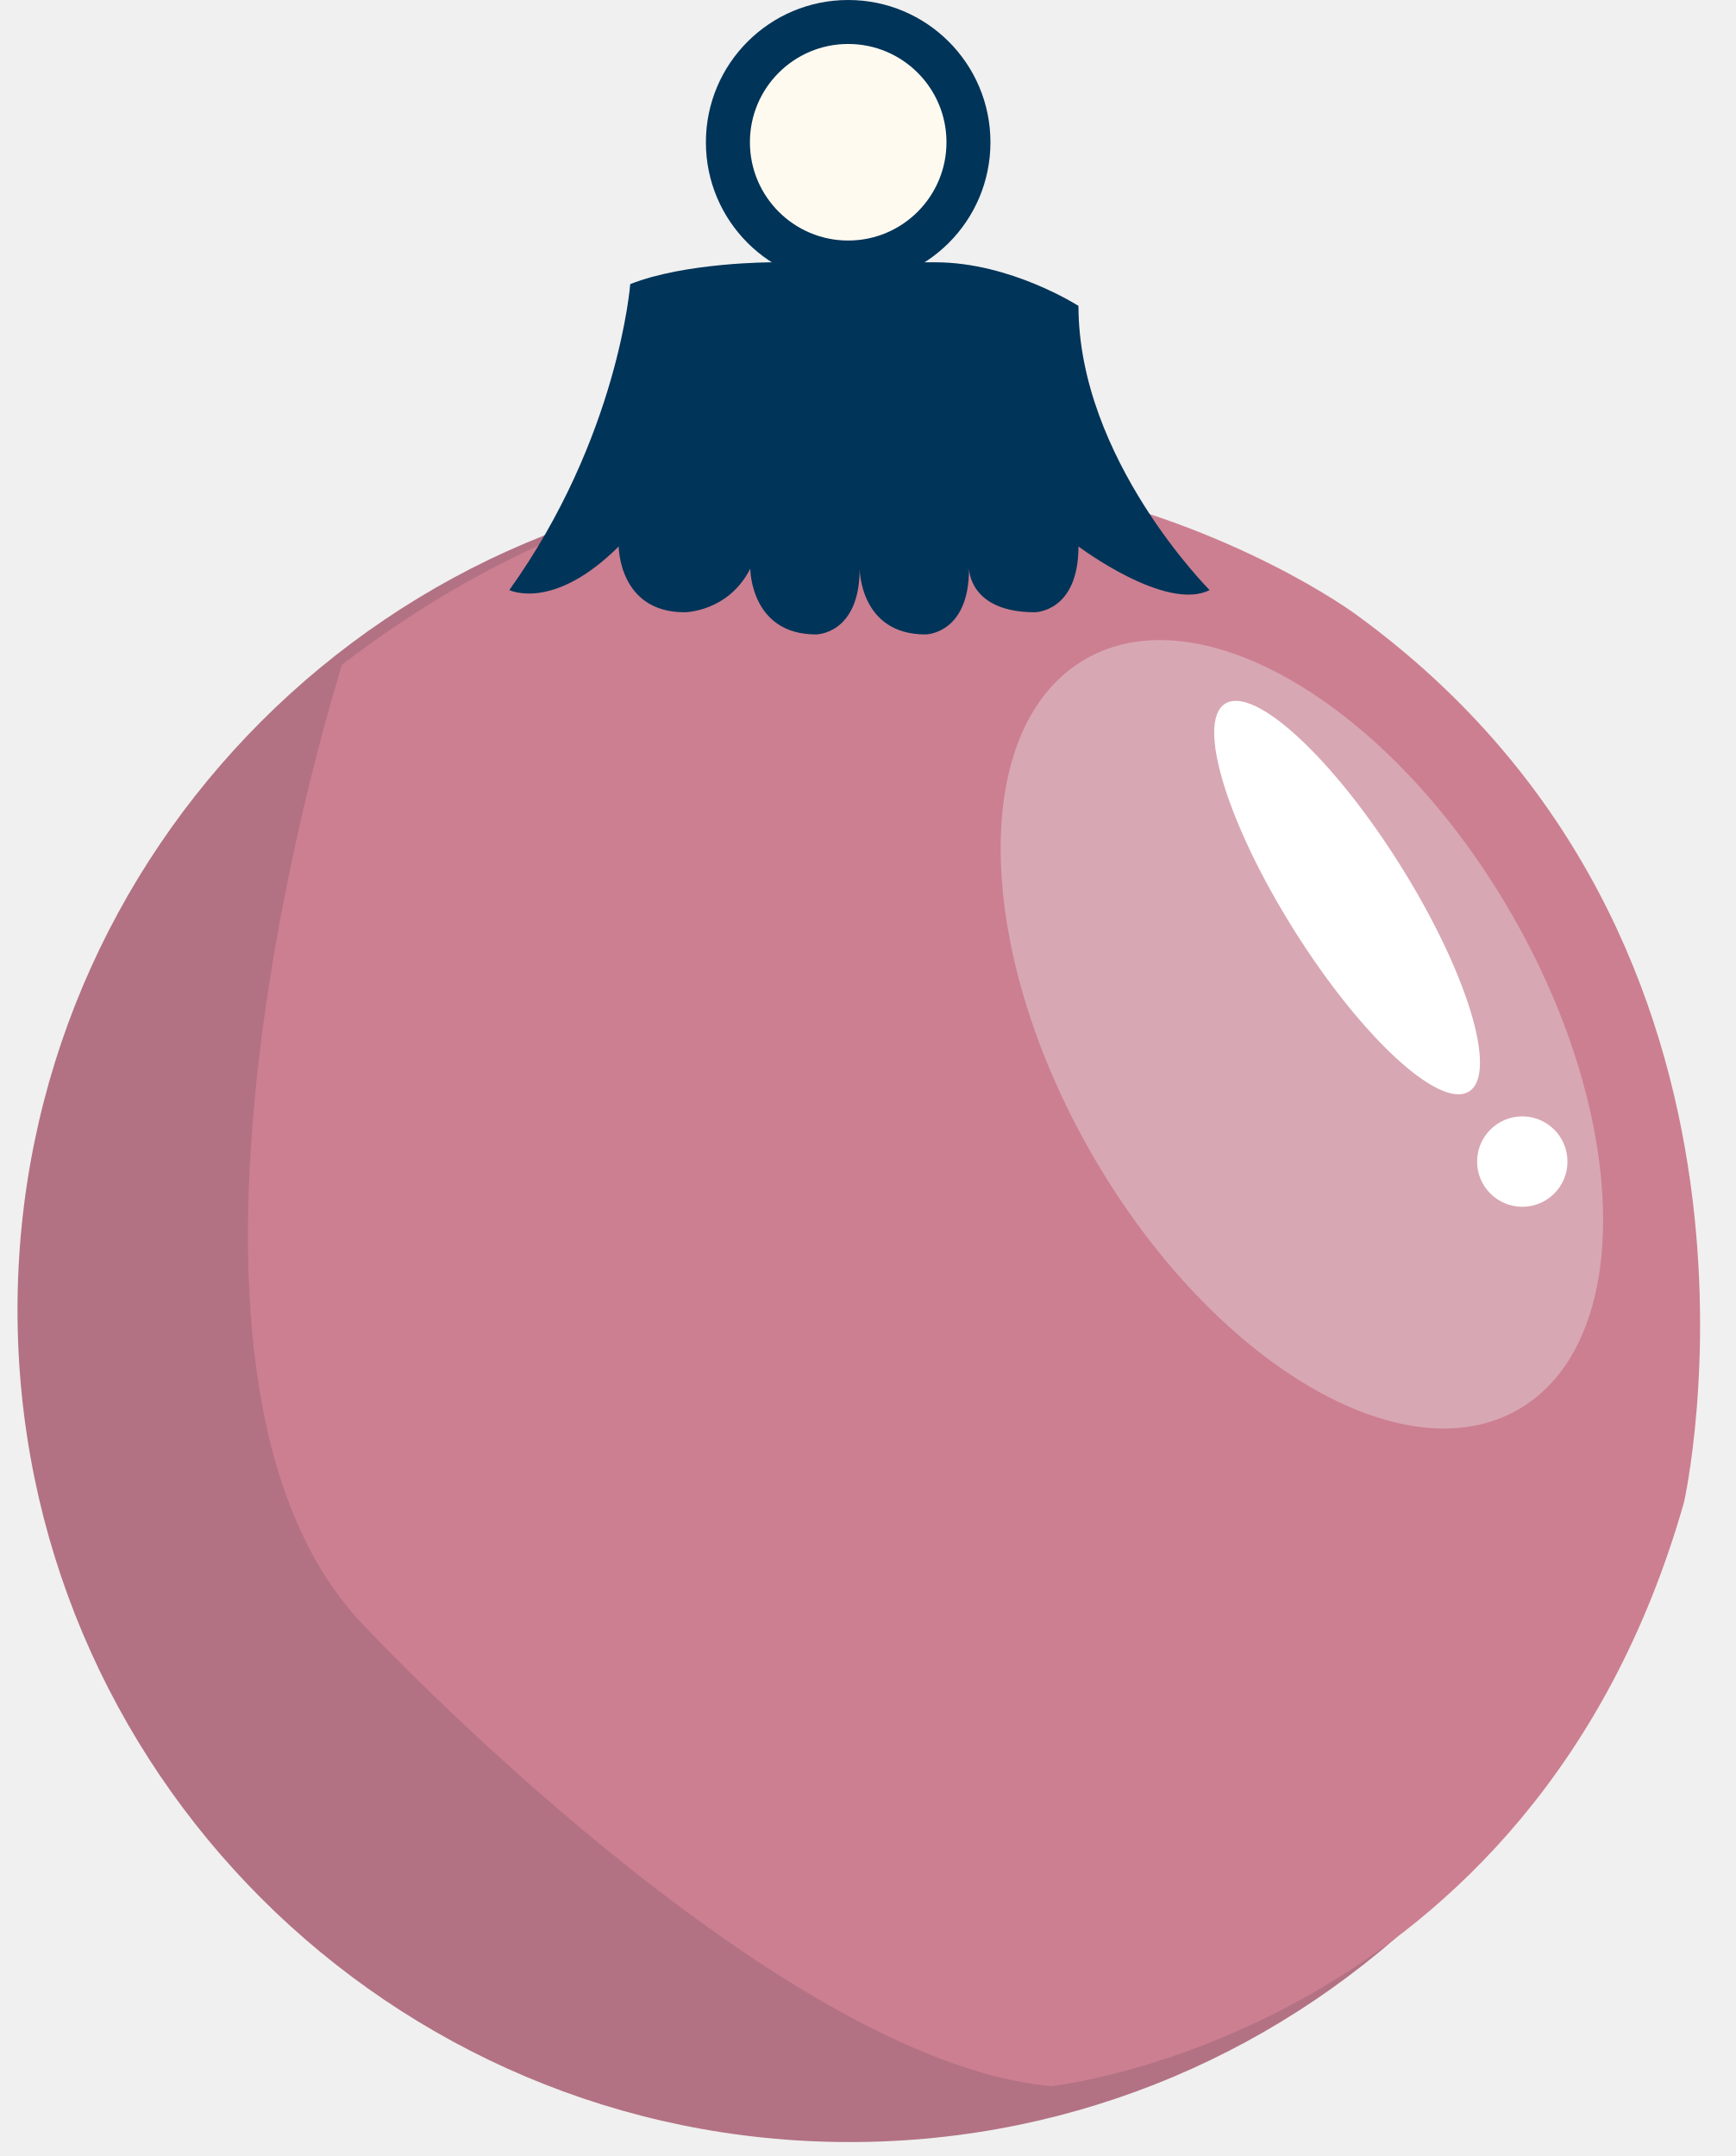
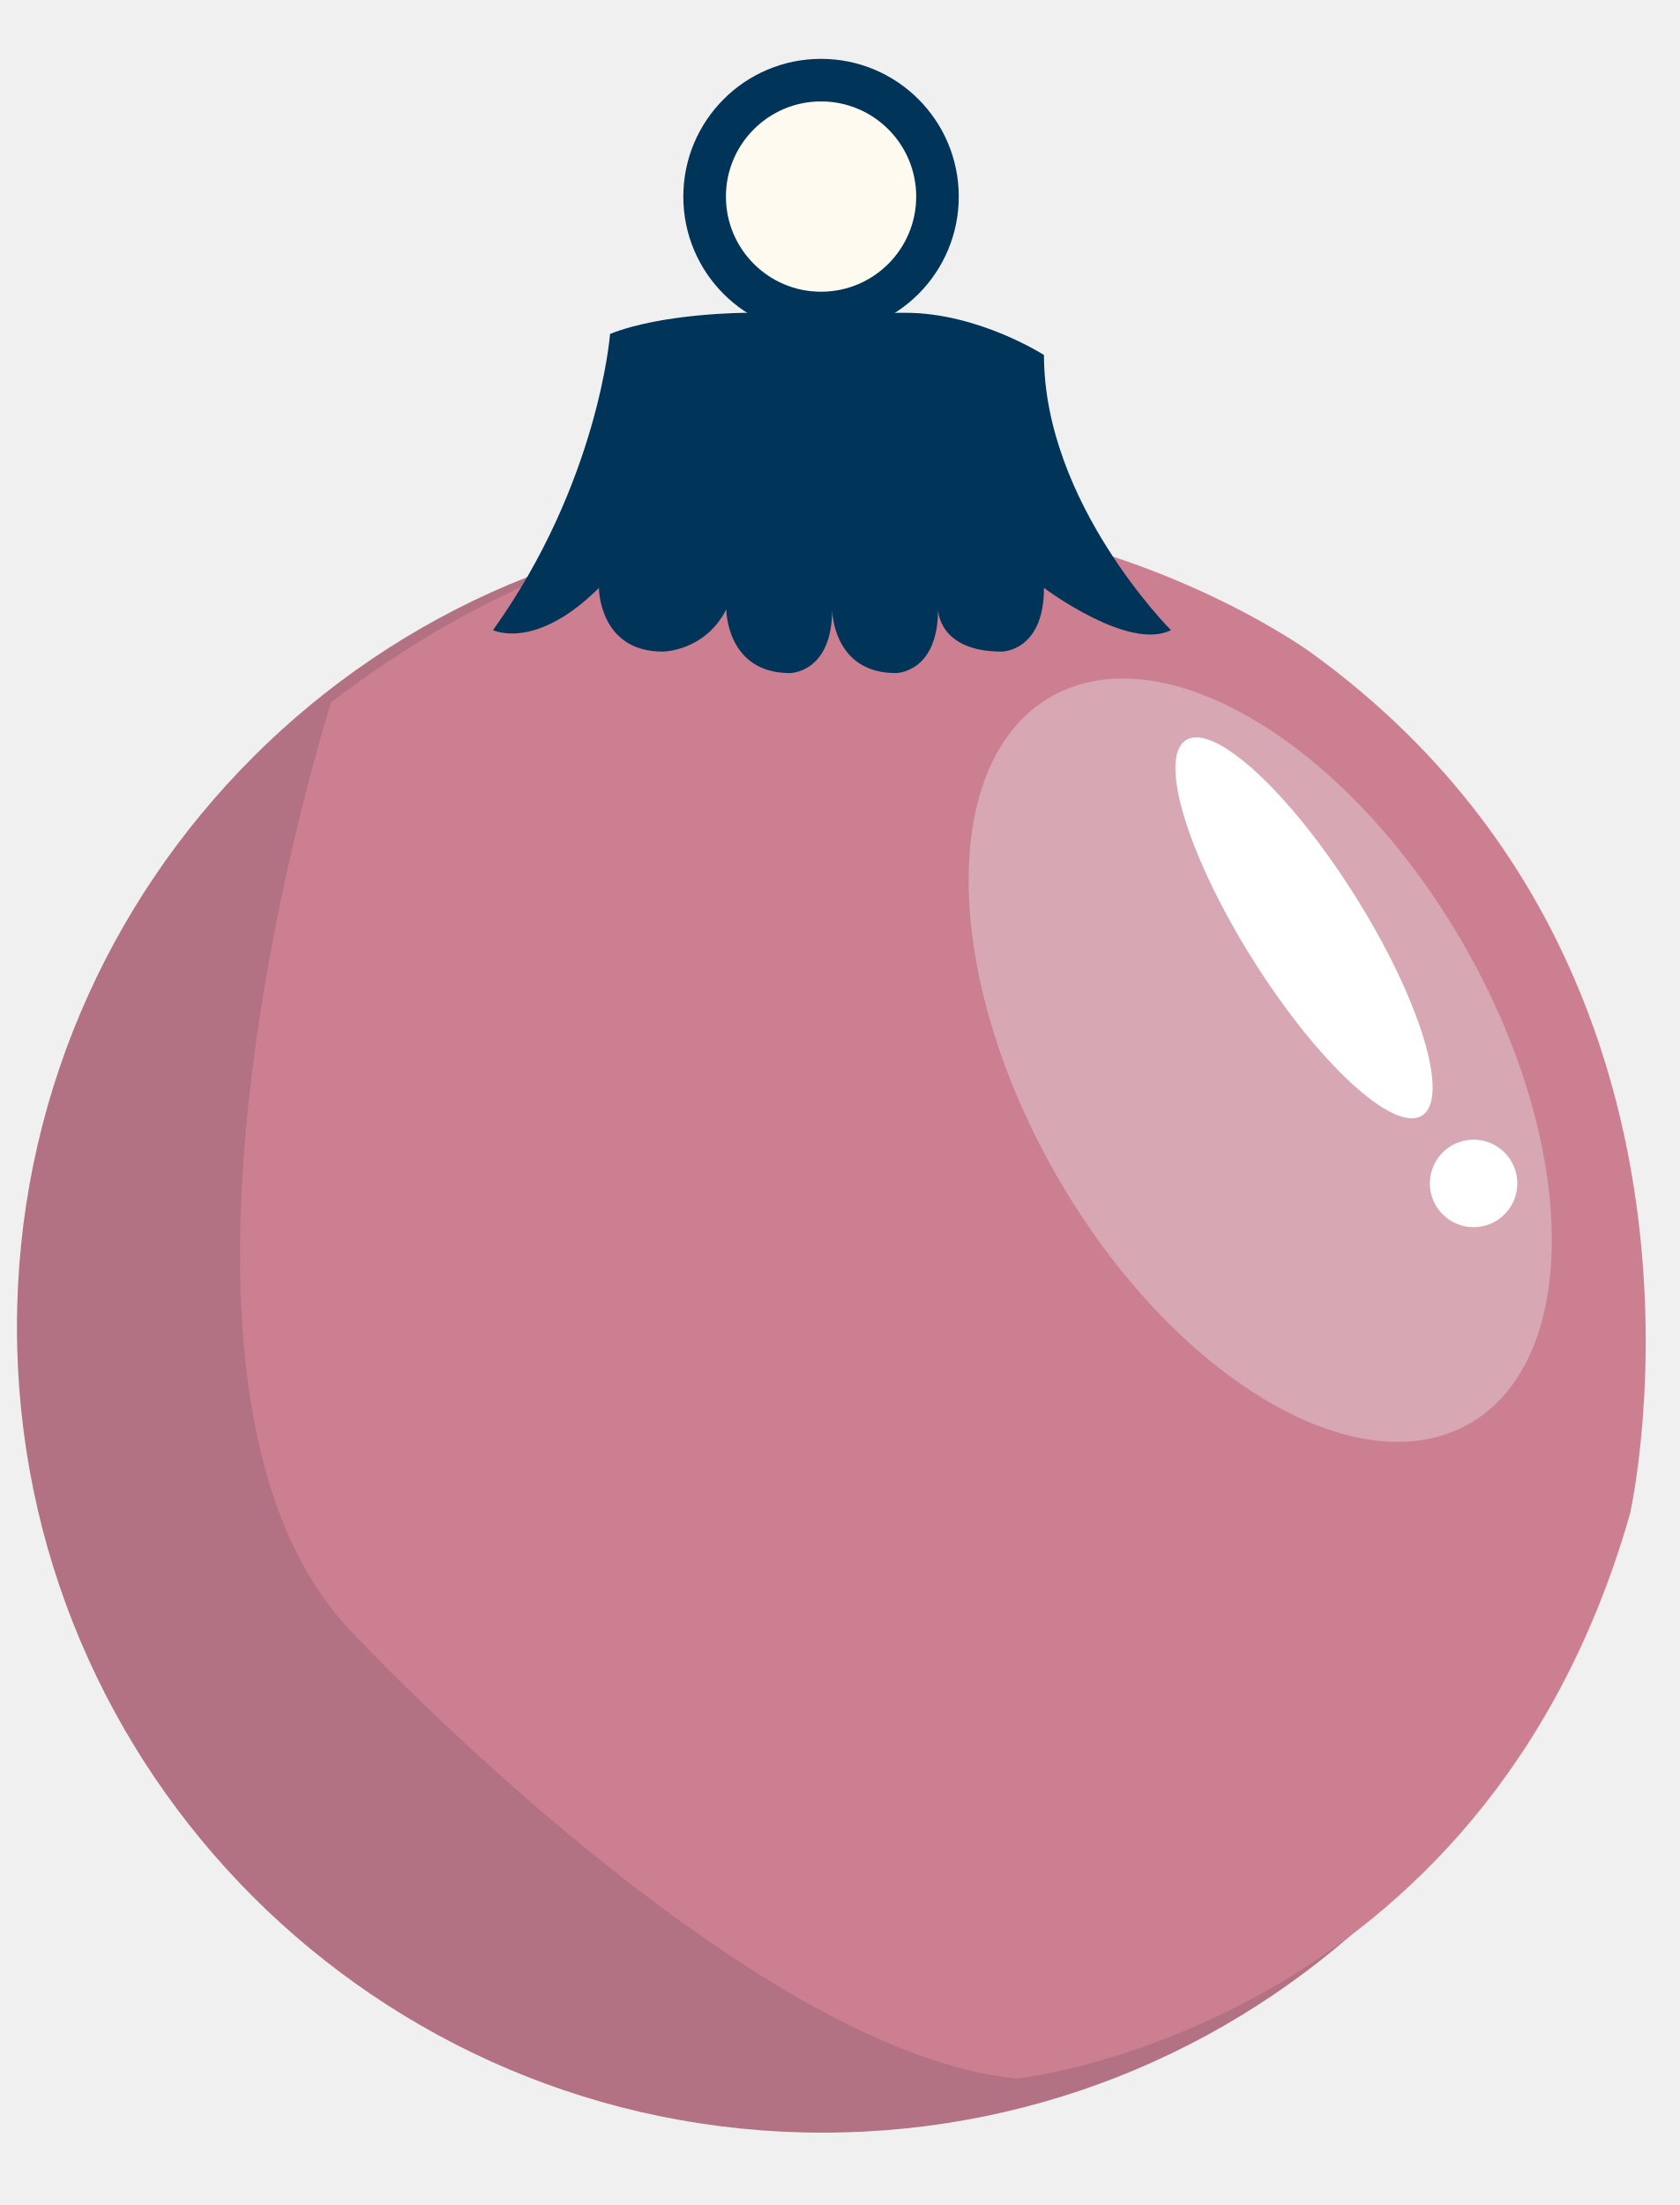
- <svg xmlns="http://www.w3.org/2000/svg" width="33" height="41" viewBox="0 0 33 41" fill="none">
+ <svg xmlns="http://www.w3.org/2000/svg" width="32" height="42" viewBox="0 0 33 41" fill="none">
  <path d="M16.16 40.735C24.901 40.735 31.987 33.65 31.987 24.909C31.987 16.168 24.901 9.082 16.16 9.082C7.419 9.082 0.333 16.168 0.333 24.909C0.333 33.65 7.419 40.735 16.16 40.735Z" fill="#B27283" />
  <path d="M6.506 12.638C6.506 12.638 2.172 26.151 6.988 30.982C6.988 30.982 14.69 39.189 19.989 39.672C19.989 39.672 29.138 38.707 32.024 28.57C32.024 28.57 34.428 17.951 25.769 11.673C25.769 11.673 16.612 4.913 6.506 12.638Z" fill="#CC7F90" />
  <path d="M28.876 26.803C31.075 25.533 31.014 21.31 28.739 17.37C26.464 13.431 22.838 11.266 20.639 12.535C18.44 13.805 18.502 18.028 20.776 21.968C23.051 25.908 26.677 28.072 28.876 26.803Z" fill="#D8A7B4" />
  <path d="M28.949 22.949C29.424 22.949 29.808 22.564 29.808 22.09C29.808 21.615 29.424 21.23 28.949 21.23C28.475 21.23 28.09 21.615 28.09 22.09C28.09 22.564 28.475 22.949 28.949 22.949Z" fill="white" />
  <path d="M27.937 20.756C28.49 20.408 27.9 18.476 26.619 16.439C25.338 14.403 23.851 13.034 23.298 13.382C22.745 13.73 23.335 15.663 24.616 17.699C25.897 19.735 27.384 21.104 27.937 20.756Z" fill="white" />
  <path d="M14.675 4.988C14.675 4.988 13.032 4.988 11.985 5.403C11.985 5.403 11.766 8.312 9.686 11.221C9.686 11.221 10.515 11.636 11.766 10.392C11.766 10.392 11.766 11.643 13.017 11.643C13.017 11.643 13.846 11.643 14.268 10.814C14.268 10.814 14.268 12.065 15.519 12.065C15.519 12.065 16.348 12.065 16.348 10.814C16.348 10.814 16.348 12.065 17.599 12.065C17.599 12.065 18.428 12.065 18.428 10.814C18.428 10.814 18.428 11.643 19.679 11.643C19.679 11.643 20.509 11.643 20.509 10.392C20.509 10.392 22.174 11.643 23.003 11.221C23.003 11.221 20.509 8.726 20.509 5.817C20.509 5.817 19.22 4.988 17.788 4.988H14.675Z" fill="#013459" />
  <path d="M16.13 5.411C17.624 5.411 18.835 4.2 18.835 2.706C18.835 1.211 17.624 0 16.13 0C14.635 0 13.424 1.211 13.424 2.706C13.424 4.2 14.635 5.411 16.13 5.411Z" fill="#013459" />
  <path d="M16.13 4.574C17.162 4.574 17.999 3.737 17.999 2.705C17.999 1.673 17.162 0.836 16.13 0.836C15.098 0.836 14.261 1.673 14.261 2.705C14.261 3.737 15.098 4.574 16.13 4.574Z" fill="#FFFAEF" />
</svg>
